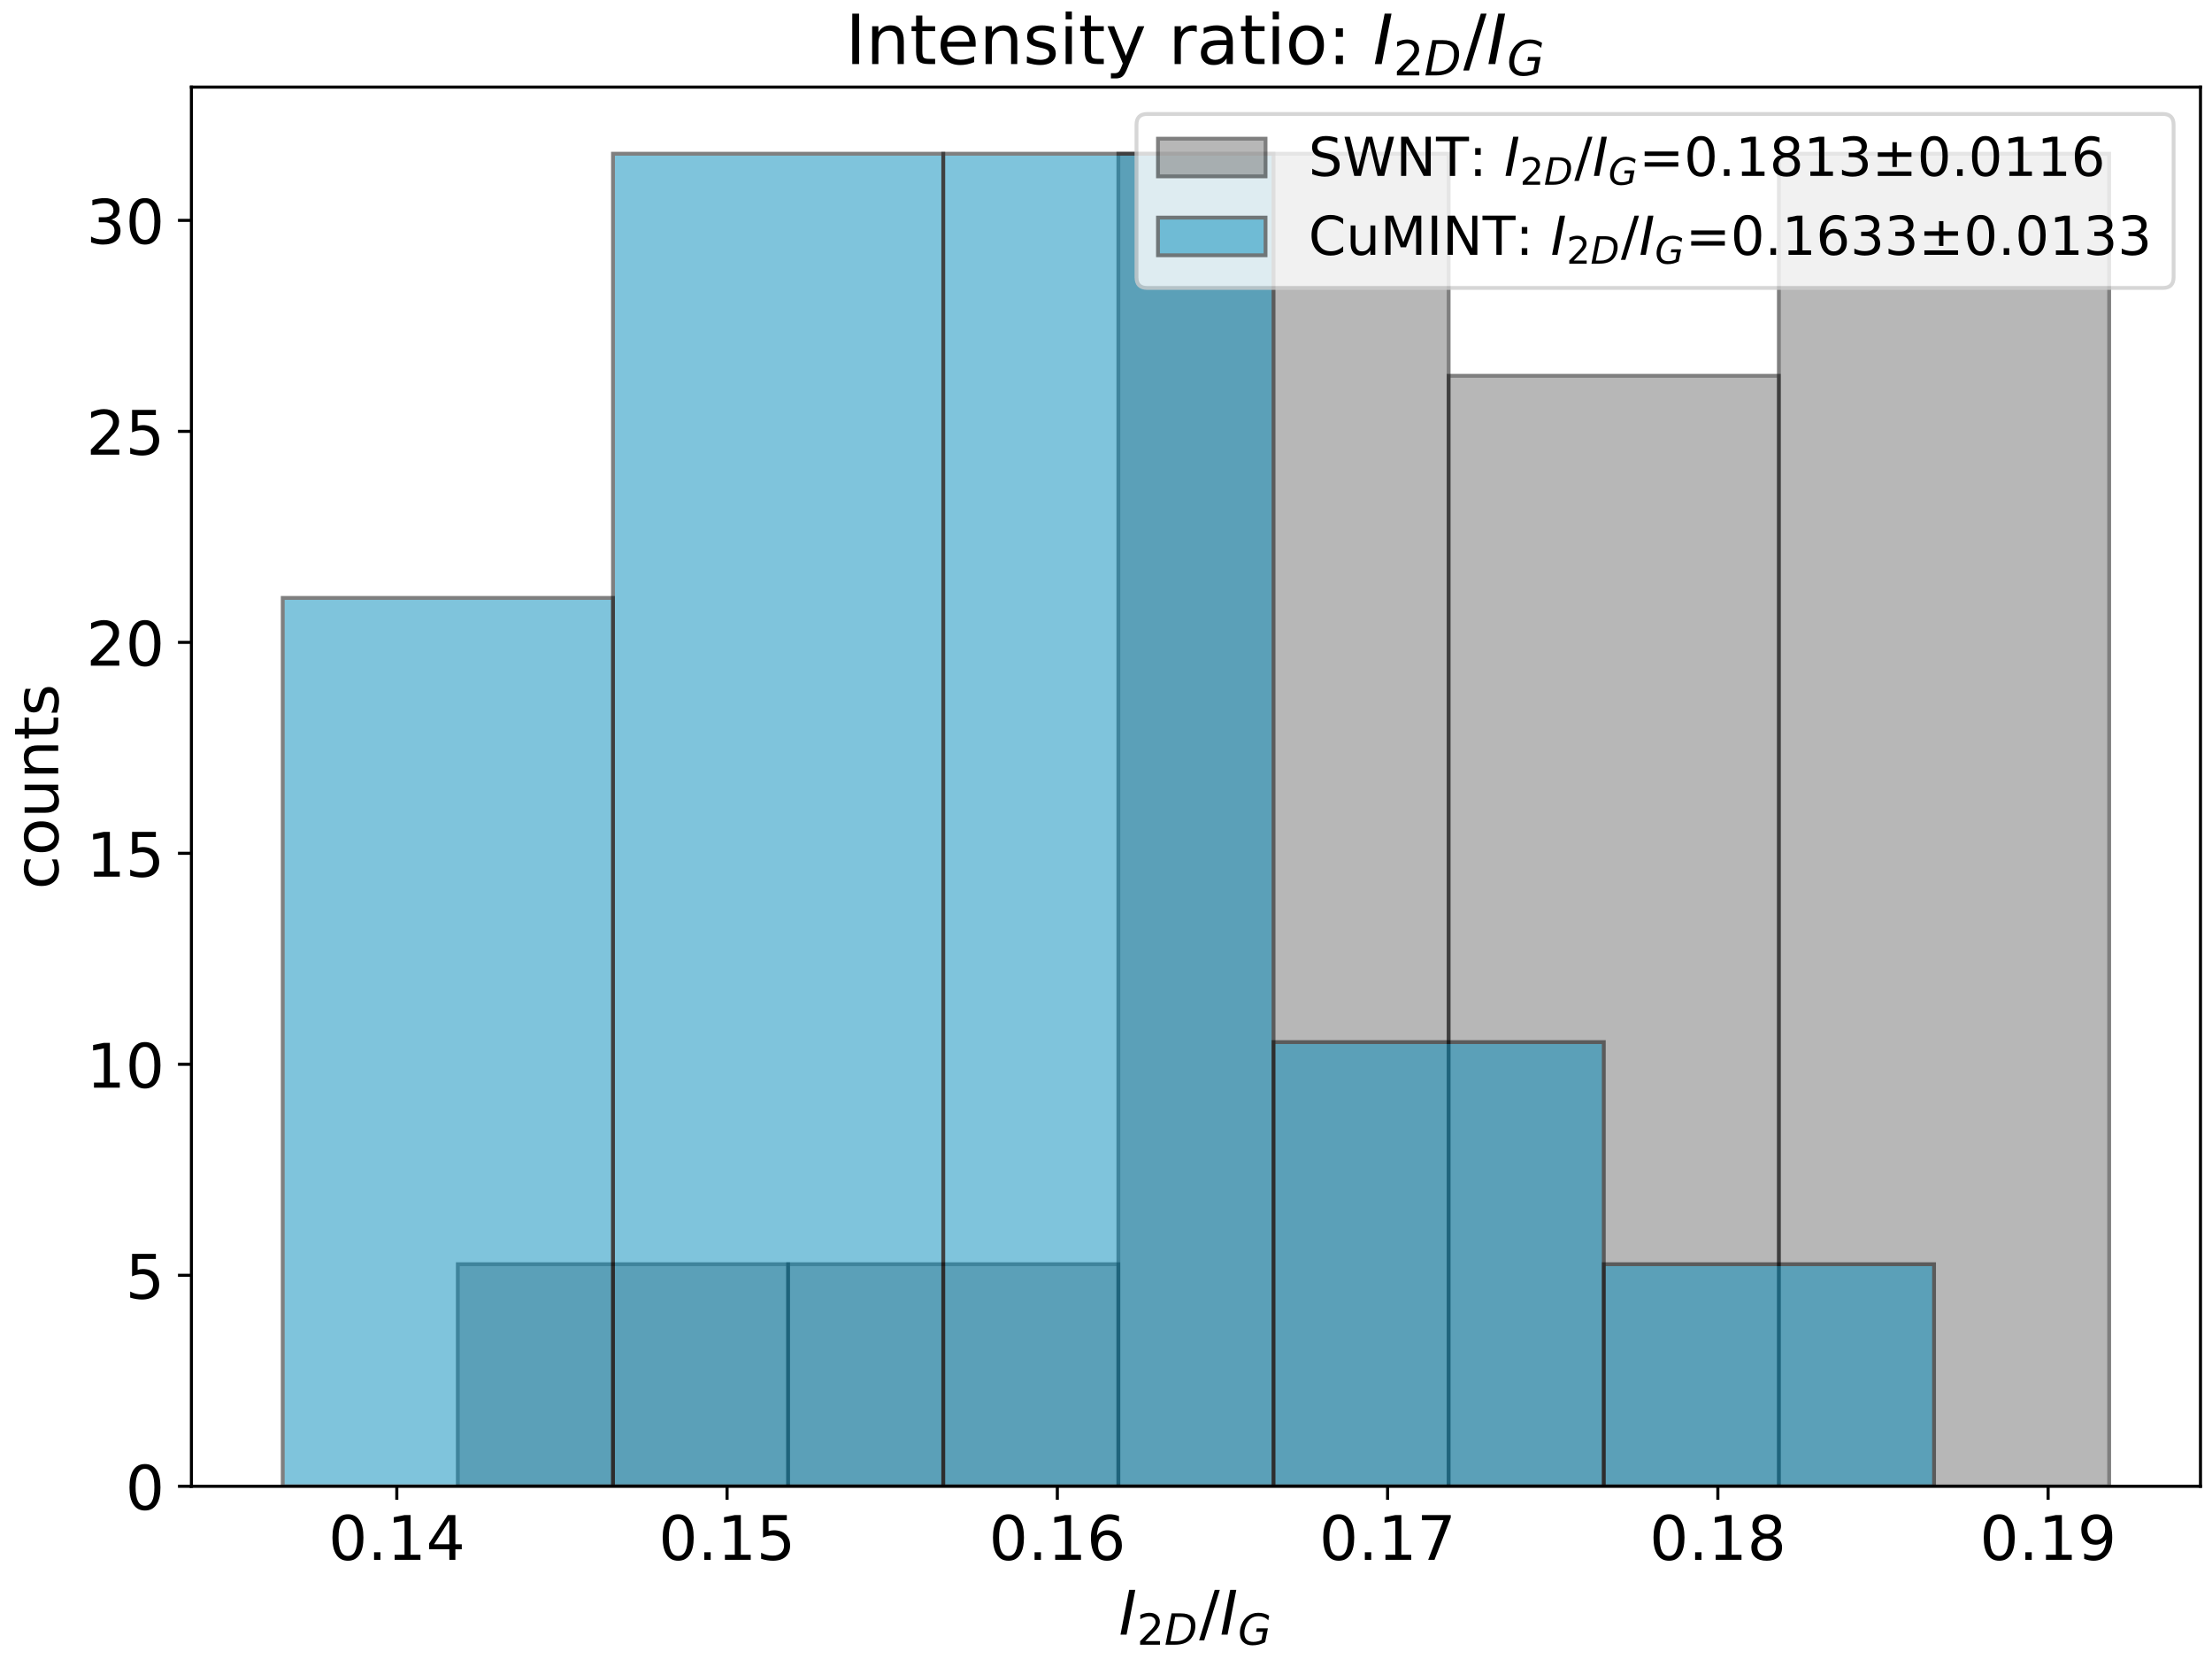
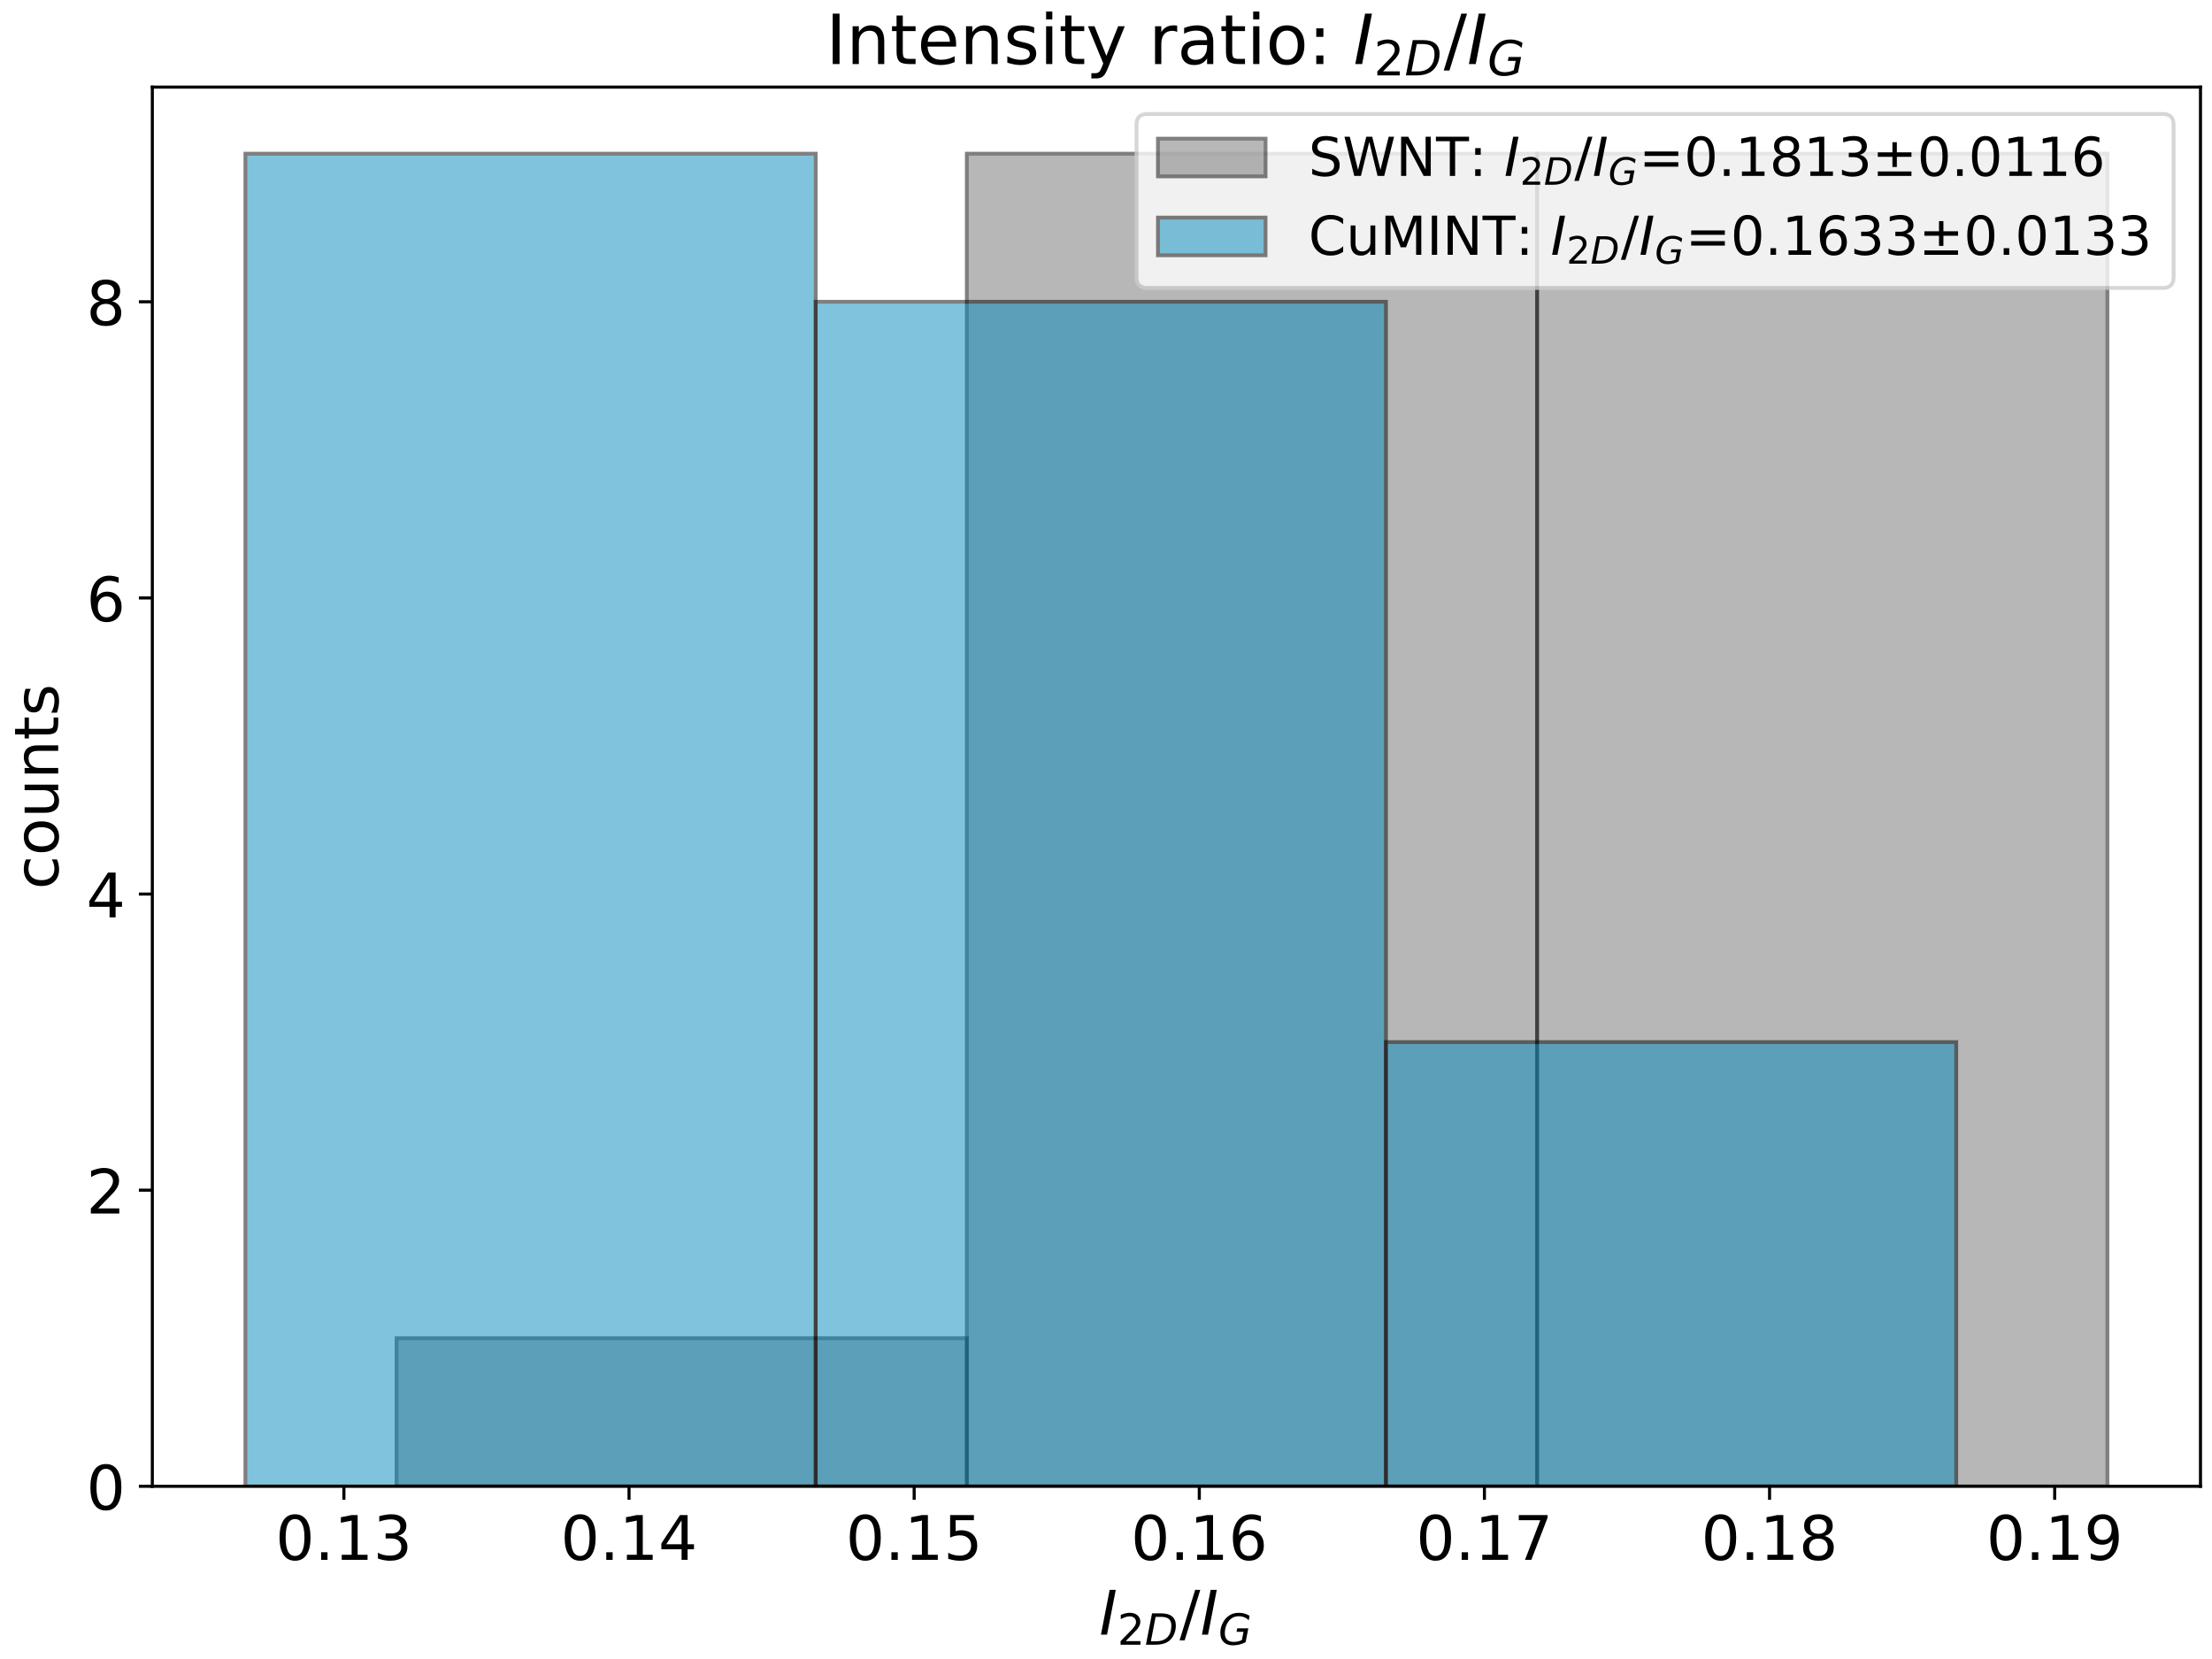
<svg xmlns="http://www.w3.org/2000/svg" xmlns:xlink="http://www.w3.org/1999/xlink" width="576pt" height="432pt" viewBox="0 0 576 432" version="1.1">
  <defs>
    <style type="text/css">*{stroke-linejoin: round; stroke-linecap: butt}</style>
  </defs>
  <g id="figure_1">
    <g id="patch_1">
      <path d="M 0 432  L 576 432  L 576 0  L 0 0  z " style="fill: #ffffff" />
    </g>
    <g id="axes_1">
      <g id="patch_2">
-         <path d="M 49.845 387.03  L 573 387.03  L 573 22.68  L 49.845 22.68  z " style="fill: #ffffff" />
+         <path d="M 39.665 387.03  L 573 387.03  L 573 22.68  L 39.665 22.68  z " style="fill: #ffffff" />
      </g>
      <g id="patch_3">
-         <path d="M 119.221 387.03  L 205.221 387.03  L 205.221 329.197  L 119.221 329.197  z " clip-path="url(#p2c32db3c22)" style="fill: #6f6f6f; opacity: 0.5; stroke: #000000; stroke-linejoin: miter" />
+         <path d="M 103.273 387.03  L 251.768 387.03  L 251.768 348.474  L 103.273 348.474  z " clip-path="url(#p69fe45928d)" style="fill: #6f6f6f; opacity: 0.5; stroke: #000000; stroke-linejoin: miter" />
      </g>
      <g id="patch_4">
-         <path d="M 205.221 387.03  L 291.221 387.03  L 291.221 329.197  L 205.221 329.197  z " clip-path="url(#p2c32db3c22)" style="fill: #6f6f6f; opacity: 0.5; stroke: #000000; stroke-linejoin: miter" />
+         <path d="M 251.768 387.03  L 400.262 387.03  L 400.262 40.03  L 251.768 40.03  z " clip-path="url(#p69fe45928d)" style="fill: #6f6f6f; opacity: 0.5; stroke: #000000; stroke-linejoin: miter" />
      </g>
      <g id="patch_5">
-         <path d="M 291.221 387.03  L 377.22 387.03  L 377.22 40.03  L 291.221 40.03  z " clip-path="url(#p2c32db3c22)" style="fill: #6f6f6f; opacity: 0.5; stroke: #000000; stroke-linejoin: miter" />
+         <path d="M 400.262 387.03  L 548.757 387.03  L 548.757 40.03  L 400.262 40.03  z " clip-path="url(#p69fe45928d)" style="fill: #6f6f6f; opacity: 0.5; stroke: #000000; stroke-linejoin: miter" />
      </g>
      <g id="patch_6">
-         <path d="M 377.22 387.03  L 463.22 387.03  L 463.22 97.863  L 377.22 97.863  z " clip-path="url(#p2c32db3c22)" style="fill: #6f6f6f; opacity: 0.5; stroke: #000000; stroke-linejoin: miter" />
+         <path d="M 63.908 387.03  L 212.403 387.03  L 212.403 40.03  L 63.908 40.03  z " clip-path="url(#p69fe45928d)" style="fill: #008aba; opacity: 0.5; stroke: #000000; stroke-linejoin: miter" />
      </g>
      <g id="patch_7">
-         <path d="M 463.22 387.03  L 549.22 387.03  L 549.22 40.03  L 463.22 40.03  z " clip-path="url(#p2c32db3c22)" style="fill: #6f6f6f; opacity: 0.5; stroke: #000000; stroke-linejoin: miter" />
+         <path d="M 212.403 387.03  L 360.897 387.03  L 360.897 78.586  L 212.403 78.586  z " clip-path="url(#p69fe45928d)" style="fill: #008aba; opacity: 0.5; stroke: #000000; stroke-linejoin: miter" />
      </g>
      <g id="patch_8">
-         <path d="M 73.625 387.03  L 159.625 387.03  L 159.625 155.697  L 73.625 155.697  z " clip-path="url(#p2c32db3c22)" style="fill: #008aba; opacity: 0.5; stroke: #000000; stroke-linejoin: miter" />
-       </g>
-       <g id="patch_9">
-         <path d="M 159.625 387.03  L 245.625 387.03  L 245.625 40.03  L 159.625 40.03  z " clip-path="url(#p2c32db3c22)" style="fill: #008aba; opacity: 0.5; stroke: #000000; stroke-linejoin: miter" />
-       </g>
-       <g id="patch_10">
-         <path d="M 245.625 387.03  L 331.624 387.03  L 331.624 40.03  L 245.625 40.03  z " clip-path="url(#p2c32db3c22)" style="fill: #008aba; opacity: 0.5; stroke: #000000; stroke-linejoin: miter" />
-       </g>
-       <g id="patch_11">
-         <path d="M 331.624 387.03  L 417.624 387.03  L 417.624 271.363  L 331.624 271.363  z " clip-path="url(#p2c32db3c22)" style="fill: #008aba; opacity: 0.5; stroke: #000000; stroke-linejoin: miter" />
-       </g>
-       <g id="patch_12">
-         <path d="M 417.624 387.03  L 503.624 387.03  L 503.624 329.197  L 417.624 329.197  z " clip-path="url(#p2c32db3c22)" style="fill: #008aba; opacity: 0.5; stroke: #000000; stroke-linejoin: miter" />
+         <path d="M 360.897 387.03  L 509.392 387.03  L 509.392 271.363  L 360.897 271.363  z " clip-path="url(#p69fe45928d)" style="fill: #008aba; opacity: 0.5; stroke: #000000; stroke-linejoin: miter" />
      </g>
      <g id="matplotlib.axis_1">
        <g id="xtick_1">
          <g id="line2d_1">
            <defs>
-               <path id="m6daaffa8fc" d="M 0 0  L 0 3.5  " style="stroke: #000000; stroke-width: 0.8" />
-             </defs>
-             <g>
-               <use xlink:href="#m6daaffa8fc" x="103.328" y="387.03" style="stroke: #000000; stroke-width: 0.8" />
+               <path id="m45e9562a48" d="M 0 0  L 0 3.5  " style="stroke: #000000; stroke-width: 0.8" />
+             </defs>
+             <g>
+               <use xlink:href="#m45e9562a48" x="89.552" y="387.03" style="stroke: #000000; stroke-width: 0.8" />
            </g>
          </g>
          <g id="text_1">
-             <g transform="translate(85.5158 406.1873)scale(0.16 -0.16)">
+             <g transform="translate(71.7394 406.1873)scale(0.16 -0.16)">
              <defs>
                <path id="DejaVuSans-30" d="M 2034 4250  Q 1547 4250 1301 3770  Q 1056 3291 1056 2328  Q 1056 1369 1301 889  Q 1547 409 2034 409  Q 2525 409 2770 889  Q 3016 1369 3016 2328  Q 3016 3291 2770 3770  Q 2525 4250 2034 4250  z M 2034 4750  Q 2819 4750 3233 4129  Q 3647 3509 3647 2328  Q 3647 1150 3233 529  Q 2819 -91 2034 -91  Q 1250 -91 836 529  Q 422 1150 422 2328  Q 422 3509 836 4129  Q 1250 4750 2034 4750  z " transform="scale(0.015625)" />
                <path id="DejaVuSans-2e" d="M 684 794  L 1344 794  L 1344 0  L 684 0  L 684 794  z " transform="scale(0.015625)" />
                <path id="DejaVuSans-31" d="M 794 531  L 1825 531  L 1825 4091  L 703 3866  L 703 4441  L 1819 4666  L 2450 4666  L 2450 531  L 3481 531  L 3481 0  L 794 0  L 794 531  z " transform="scale(0.015625)" />
-                 <path id="DejaVuSans-34" d="M 2419 4116  L 825 1625  L 2419 1625  L 2419 4116  z M 2253 4666  L 3047 4666  L 3047 1625  L 3713 1625  L 3713 1100  L 3047 1100  L 3047 0  L 2419 0  L 2419 1100  L 313 1100  L 313 1709  L 2253 4666  z " transform="scale(0.015625)" />
-               </defs>
-               <use xlink:href="#DejaVuSans-30" />
-               <use xlink:href="#DejaVuSans-2e" x="63.623" />
-               <use xlink:href="#DejaVuSans-31" x="95.41" />
-               <use xlink:href="#DejaVuSans-34" x="159.033" />
+                 <path id="DejaVuSans-33" d="M 2597 2516  Q 3050 2419 3304 2112  Q 3559 1806 3559 1356  Q 3559 666 3084 287  Q 2609 -91 1734 -91  Q 1441 -91 1130 -33  Q 819 25 488 141  L 488 750  Q 750 597 1062 519  Q 1375 441 1716 441  Q 2309 441 2620 675  Q 2931 909 2931 1356  Q 2931 1769 2642 2001  Q 2353 2234 1838 2234  L 1294 2234  L 1294 2753  L 1863 2753  Q 2328 2753 2575 2939  Q 2822 3125 2822 3475  Q 2822 3834 2567 4026  Q 2313 4219 1838 4219  Q 1578 4219 1281 4162  Q 984 4106 628 3988  L 628 4550  Q 988 4650 1302 4700  Q 1616 4750 1894 4750  Q 2613 4750 3031 4423  Q 3450 4097 3450 3541  Q 3450 3153 3228 2886  Q 3006 2619 2597 2516  z " transform="scale(0.015625)" />
+               </defs>
+               <use xlink:href="#DejaVuSans-30" />
+               <use xlink:href="#DejaVuSans-2e" x="63.623" />
+               <use xlink:href="#DejaVuSans-31" x="95.41" />
+               <use xlink:href="#DejaVuSans-33" x="159.033" />
            </g>
          </g>
        </g>
        <g id="xtick_2">
          <g id="line2d_2">
            <g>
-               <use xlink:href="#m6daaffa8fc" x="189.328" y="387.03" style="stroke: #000000; stroke-width: 0.8" />
+               <use xlink:href="#m45e9562a48" x="163.799" y="387.03" style="stroke: #000000; stroke-width: 0.8" />
            </g>
          </g>
          <g id="text_2">
-             <g transform="translate(171.5156 406.1873)scale(0.16 -0.16)">
-               <defs>
-                 <path id="DejaVuSans-35" d="M 691 4666  L 3169 4666  L 3169 4134  L 1269 4134  L 1269 2991  Q 1406 3038 1543 3061  Q 1681 3084 1819 3084  Q 2600 3084 3056 2656  Q 3513 2228 3513 1497  Q 3513 744 3044 326  Q 2575 -91 1722 -91  Q 1428 -91 1123 -41  Q 819 9 494 109  L 494 744  Q 775 591 1075 516  Q 1375 441 1709 441  Q 2250 441 2565 725  Q 2881 1009 2881 1497  Q 2881 1984 2565 2268  Q 2250 2553 1709 2553  Q 1456 2553 1204 2497  Q 953 2441 691 2322  L 691 4666  z " transform="scale(0.015625)" />
-               </defs>
-               <use xlink:href="#DejaVuSans-30" />
-               <use xlink:href="#DejaVuSans-2e" x="63.623" />
-               <use xlink:href="#DejaVuSans-31" x="95.41" />
-               <use xlink:href="#DejaVuSans-35" x="159.033" />
+             <g transform="translate(145.9868 406.1873)scale(0.16 -0.16)">
+               <defs>
+                 <path id="DejaVuSans-34" d="M 2419 4116  L 825 1625  L 2419 1625  L 2419 4116  z M 2253 4666  L 3047 4666  L 3047 1625  L 3713 1625  L 3713 1100  L 3047 1100  L 3047 0  L 2419 0  L 2419 1100  L 313 1100  L 313 1709  L 2253 4666  z " transform="scale(0.015625)" />
+               </defs>
+               <use xlink:href="#DejaVuSans-30" />
+               <use xlink:href="#DejaVuSans-2e" x="63.623" />
+               <use xlink:href="#DejaVuSans-31" x="95.41" />
+               <use xlink:href="#DejaVuSans-34" x="159.033" />
            </g>
          </g>
        </g>
        <g id="xtick_3">
          <g id="line2d_3">
            <g>
-               <use xlink:href="#m6daaffa8fc" x="275.328" y="387.03" style="stroke: #000000; stroke-width: 0.8" />
+               <use xlink:href="#m45e9562a48" x="238.047" y="387.03" style="stroke: #000000; stroke-width: 0.8" />
            </g>
          </g>
          <g id="text_3">
-             <g transform="translate(257.5154 406.1873)scale(0.16 -0.16)">
-               <defs>
-                 <path id="DejaVuSans-36" d="M 2113 2584  Q 1688 2584 1439 2293  Q 1191 2003 1191 1497  Q 1191 994 1439 701  Q 1688 409 2113 409  Q 2538 409 2786 701  Q 3034 994 3034 1497  Q 3034 2003 2786 2293  Q 2538 2584 2113 2584  z M 3366 4563  L 3366 3988  Q 3128 4100 2886 4159  Q 2644 4219 2406 4219  Q 1781 4219 1451 3797  Q 1122 3375 1075 2522  Q 1259 2794 1537 2939  Q 1816 3084 2150 3084  Q 2853 3084 3261 2657  Q 3669 2231 3669 1497  Q 3669 778 3244 343  Q 2819 -91 2113 -91  Q 1303 -91 875 529  Q 447 1150 447 2328  Q 447 3434 972 4092  Q 1497 4750 2381 4750  Q 2619 4750 2861 4703  Q 3103 4656 3366 4563  z " transform="scale(0.015625)" />
-               </defs>
-               <use xlink:href="#DejaVuSans-30" />
-               <use xlink:href="#DejaVuSans-2e" x="63.623" />
-               <use xlink:href="#DejaVuSans-31" x="95.41" />
-               <use xlink:href="#DejaVuSans-36" x="159.033" />
+             <g transform="translate(220.2342 406.1873)scale(0.16 -0.16)">
+               <defs>
+                 <path id="DejaVuSans-35" d="M 691 4666  L 3169 4666  L 3169 4134  L 1269 4134  L 1269 2991  Q 1406 3038 1543 3061  Q 1681 3084 1819 3084  Q 2600 3084 3056 2656  Q 3513 2228 3513 1497  Q 3513 744 3044 326  Q 2575 -91 1722 -91  Q 1428 -91 1123 -41  Q 819 9 494 109  L 494 744  Q 775 591 1075 516  Q 1375 441 1709 441  Q 2250 441 2565 725  Q 2881 1009 2881 1497  Q 2881 1984 2565 2268  Q 2250 2553 1709 2553  Q 1456 2553 1204 2497  Q 953 2441 691 2322  L 691 4666  z " transform="scale(0.015625)" />
+               </defs>
+               <use xlink:href="#DejaVuSans-30" />
+               <use xlink:href="#DejaVuSans-2e" x="63.623" />
+               <use xlink:href="#DejaVuSans-31" x="95.41" />
+               <use xlink:href="#DejaVuSans-35" x="159.033" />
            </g>
          </g>
        </g>
        <g id="xtick_4">
          <g id="line2d_4">
            <g>
-               <use xlink:href="#m6daaffa8fc" x="361.328" y="387.03" style="stroke: #000000; stroke-width: 0.8" />
+               <use xlink:href="#m45e9562a48" x="312.294" y="387.03" style="stroke: #000000; stroke-width: 0.8" />
            </g>
          </g>
          <g id="text_4">
-             <g transform="translate(343.5152 406.1873)scale(0.16 -0.16)">
-               <defs>
-                 <path id="DejaVuSans-37" d="M 525 4666  L 3525 4666  L 3525 4397  L 1831 0  L 1172 0  L 2766 4134  L 525 4134  L 525 4666  z " transform="scale(0.015625)" />
-               </defs>
-               <use xlink:href="#DejaVuSans-30" />
-               <use xlink:href="#DejaVuSans-2e" x="63.623" />
-               <use xlink:href="#DejaVuSans-31" x="95.41" />
-               <use xlink:href="#DejaVuSans-37" x="159.033" />
+             <g transform="translate(294.4817 406.1873)scale(0.16 -0.16)">
+               <defs>
+                 <path id="DejaVuSans-36" d="M 2113 2584  Q 1688 2584 1439 2293  Q 1191 2003 1191 1497  Q 1191 994 1439 701  Q 1688 409 2113 409  Q 2538 409 2786 701  Q 3034 994 3034 1497  Q 3034 2003 2786 2293  Q 2538 2584 2113 2584  z M 3366 4563  L 3366 3988  Q 3128 4100 2886 4159  Q 2644 4219 2406 4219  Q 1781 4219 1451 3797  Q 1122 3375 1075 2522  Q 1259 2794 1537 2939  Q 1816 3084 2150 3084  Q 2853 3084 3261 2657  Q 3669 2231 3669 1497  Q 3669 778 3244 343  Q 2819 -91 2113 -91  Q 1303 -91 875 529  Q 447 1150 447 2328  Q 447 3434 972 4092  Q 1497 4750 2381 4750  Q 2619 4750 2861 4703  Q 3103 4656 3366 4563  z " transform="scale(0.015625)" />
+               </defs>
+               <use xlink:href="#DejaVuSans-30" />
+               <use xlink:href="#DejaVuSans-2e" x="63.623" />
+               <use xlink:href="#DejaVuSans-31" x="95.41" />
+               <use xlink:href="#DejaVuSans-36" x="159.033" />
            </g>
          </g>
        </g>
        <g id="xtick_5">
          <g id="line2d_5">
            <g>
-               <use xlink:href="#m6daaffa8fc" x="447.328" y="387.03" style="stroke: #000000; stroke-width: 0.8" />
+               <use xlink:href="#m45e9562a48" x="386.542" y="387.03" style="stroke: #000000; stroke-width: 0.8" />
            </g>
          </g>
          <g id="text_5">
-             <g transform="translate(429.515 406.1873)scale(0.16 -0.16)">
-               <defs>
-                 <path id="DejaVuSans-38" d="M 2034 2216  Q 1584 2216 1326 1975  Q 1069 1734 1069 1313  Q 1069 891 1326 650  Q 1584 409 2034 409  Q 2484 409 2743 651  Q 3003 894 3003 1313  Q 3003 1734 2745 1975  Q 2488 2216 2034 2216  z M 1403 2484  Q 997 2584 770 2862  Q 544 3141 544 3541  Q 544 4100 942 4425  Q 1341 4750 2034 4750  Q 2731 4750 3128 4425  Q 3525 4100 3525 3541  Q 3525 3141 3298 2862  Q 3072 2584 2669 2484  Q 3125 2378 3379 2068  Q 3634 1759 3634 1313  Q 3634 634 3220 271  Q 2806 -91 2034 -91  Q 1263 -91 848 271  Q 434 634 434 1313  Q 434 1759 690 2068  Q 947 2378 1403 2484  z M 1172 3481  Q 1172 3119 1398 2916  Q 1625 2713 2034 2713  Q 2441 2713 2670 2916  Q 2900 3119 2900 3481  Q 2900 3844 2670 4047  Q 2441 4250 2034 4250  Q 1625 4250 1398 4047  Q 1172 3844 1172 3481  z " transform="scale(0.015625)" />
-               </defs>
-               <use xlink:href="#DejaVuSans-30" />
-               <use xlink:href="#DejaVuSans-2e" x="63.623" />
-               <use xlink:href="#DejaVuSans-31" x="95.41" />
-               <use xlink:href="#DejaVuSans-38" x="159.033" />
+             <g transform="translate(368.7291 406.1873)scale(0.16 -0.16)">
+               <defs>
+                 <path id="DejaVuSans-37" d="M 525 4666  L 3525 4666  L 3525 4397  L 1831 0  L 1172 0  L 2766 4134  L 525 4134  L 525 4666  z " transform="scale(0.015625)" />
+               </defs>
+               <use xlink:href="#DejaVuSans-30" />
+               <use xlink:href="#DejaVuSans-2e" x="63.623" />
+               <use xlink:href="#DejaVuSans-31" x="95.41" />
+               <use xlink:href="#DejaVuSans-37" x="159.033" />
            </g>
          </g>
        </g>
        <g id="xtick_6">
          <g id="line2d_6">
            <g>
-               <use xlink:href="#m6daaffa8fc" x="533.327" y="387.03" style="stroke: #000000; stroke-width: 0.8" />
+               <use xlink:href="#m45e9562a48" x="460.789" y="387.03" style="stroke: #000000; stroke-width: 0.8" />
            </g>
          </g>
          <g id="text_6">
-             <g transform="translate(515.5148 406.1873)scale(0.16 -0.16)">
+             <g transform="translate(442.9765 406.1873)scale(0.16 -0.16)">
+               <defs>
+                 <path id="DejaVuSans-38" d="M 2034 2216  Q 1584 2216 1326 1975  Q 1069 1734 1069 1313  Q 1069 891 1326 650  Q 1584 409 2034 409  Q 2484 409 2743 651  Q 3003 894 3003 1313  Q 3003 1734 2745 1975  Q 2488 2216 2034 2216  z M 1403 2484  Q 997 2584 770 2862  Q 544 3141 544 3541  Q 544 4100 942 4425  Q 1341 4750 2034 4750  Q 2731 4750 3128 4425  Q 3525 4100 3525 3541  Q 3525 3141 3298 2862  Q 3072 2584 2669 2484  Q 3125 2378 3379 2068  Q 3634 1759 3634 1313  Q 3634 634 3220 271  Q 2806 -91 2034 -91  Q 1263 -91 848 271  Q 434 634 434 1313  Q 434 1759 690 2068  Q 947 2378 1403 2484  z M 1172 3481  Q 1172 3119 1398 2916  Q 1625 2713 2034 2713  Q 2441 2713 2670 2916  Q 2900 3119 2900 3481  Q 2900 3844 2670 4047  Q 2441 4250 2034 4250  Q 1625 4250 1398 4047  Q 1172 3844 1172 3481  z " transform="scale(0.015625)" />
+               </defs>
+               <use xlink:href="#DejaVuSans-30" />
+               <use xlink:href="#DejaVuSans-2e" x="63.623" />
+               <use xlink:href="#DejaVuSans-31" x="95.41" />
+               <use xlink:href="#DejaVuSans-38" x="159.033" />
+             </g>
+           </g>
+         </g>
+         <g id="xtick_7">
+           <g id="line2d_7">
+             <g>
+               <use xlink:href="#m45e9562a48" x="535.036" y="387.03" style="stroke: #000000; stroke-width: 0.8" />
+             </g>
+           </g>
+           <g id="text_7">
+             <g transform="translate(517.2239 406.1873)scale(0.16 -0.16)">
              <defs>
                <path id="DejaVuSans-39" d="M 703 97  L 703 672  Q 941 559 1184 500  Q 1428 441 1663 441  Q 2288 441 2617 861  Q 2947 1281 2994 2138  Q 2813 1869 2534 1725  Q 2256 1581 1919 1581  Q 1219 1581 811 2004  Q 403 2428 403 3163  Q 403 3881 828 4315  Q 1253 4750 1959 4750  Q 2769 4750 3195 4129  Q 3622 3509 3622 2328  Q 3622 1225 3098 567  Q 2575 -91 1691 -91  Q 1453 -91 1209 -44  Q 966 3 703 97  z M 1959 2075  Q 2384 2075 2632 2365  Q 2881 2656 2881 3163  Q 2881 3666 2632 3958  Q 2384 4250 1959 4250  Q 1534 4250 1286 3958  Q 1038 3666 1038 3163  Q 1038 2656 1286 2365  Q 1534 2075 1959 2075  z " transform="scale(0.015625)" />
              </defs>
              <use xlink:href="#DejaVuSans-30" />
              <use xlink:href="#DejaVuSans-2e" x="63.623" />
              <use xlink:href="#DejaVuSans-31" x="95.41" />
              <use xlink:href="#DejaVuSans-39" x="159.033" />
            </g>
          </g>
        </g>
-         <g id="text_7">
-           <g transform="translate(291.3425 425.6723)scale(0.16 -0.16)">
+         <g id="text_8">
+           <g transform="translate(286.2525 425.6723)scale(0.16 -0.16)">
            <defs>
              <path id="DejaVuSans-Oblique-49" d="M 1081 4666  L 1716 4666  L 806 0  L 172 0  L 1081 4666  z " transform="scale(0.015625)" />
              <path id="DejaVuSans-32" d="M 1228 531  L 3431 531  L 3431 0  L 469 0  L 469 531  Q 828 903 1448 1529  Q 2069 2156 2228 2338  Q 2531 2678 2651 2914  Q 2772 3150 2772 3378  Q 2772 3750 2511 3984  Q 2250 4219 1831 4219  Q 1534 4219 1204 4116  Q 875 4013 500 3803  L 500 4441  Q 881 4594 1212 4672  Q 1544 4750 1819 4750  Q 2544 4750 2975 4387  Q 3406 4025 3406 3419  Q 3406 3131 3298 2873  Q 3191 2616 2906 2266  Q 2828 2175 2409 1742  Q 1991 1309 1228 531  z " transform="scale(0.015625)" />
              <path id="DejaVuSans-Oblique-44" d="M 1081 4666  L 2438 4666  Q 3519 4666 4070 4208  Q 4622 3750 4622 2847  Q 4622 2250 4412 1698  Q 4203 1147 3834 769  Q 3463 381 2891 190  Q 2319 0 1538 0  L 172 0  L 1081 4666  z M 1613 4147  L 909 519  L 1734 519  Q 2794 519 3375 1128  Q 3956 1738 3956 2847  Q 3956 3519 3581 3833  Q 3206 4147 2406 4147  L 1613 4147  z " transform="scale(0.015625)" />
              <path id="DejaVuSans-2f" d="M 1625 4666  L 2156 4666  L 531 -594  L 0 -594  L 1625 4666  z " transform="scale(0.015625)" />
              <path id="DejaVuSans-Oblique-47" d="M 3494 697  L 3738 1919  L 2700 1919  L 2797 2438  L 4453 2438  L 4050 384  Q 3634 156 3143 32  Q 2653 -91 2156 -91  Q 1278 -91 783 396  Q 288 884 288 1753  Q 288 2475 589 3126  Q 891 3778 1422 4213  Q 1756 4484 2153 4617  Q 2550 4750 3034 4750  Q 3472 4750 3873 4639  Q 4275 4528 4641 4306  L 4513 3634  Q 4231 3928 3853 4083  Q 3475 4238 3047 4238  Q 2550 4238 2172 4048  Q 1794 3859 1497 3463  Q 1244 3125 1098 2667  Q 953 2209 953 1734  Q 953 1081 1287 751  Q 1622 422 2284 422  Q 2616 422 2925 492  Q 3234 563 3494 697  z " transform="scale(0.015625)" />
            </defs>
            <use xlink:href="#DejaVuSans-Oblique-49" transform="translate(0 0.09375)" />
            <use xlink:href="#DejaVuSans-32" transform="translate(29.49219 -16.3125)scale(0.7)" />
            <use xlink:href="#DejaVuSans-Oblique-44" transform="translate(74.02832 -16.3125)scale(0.7)" />
            <use xlink:href="#DejaVuSans-2f" transform="translate(130.6641 0.09375)" />
            <use xlink:href="#DejaVuSans-Oblique-49" transform="translate(164.3555 0.09375)" />
            <use xlink:href="#DejaVuSans-Oblique-47" transform="translate(193.8477 -16.3125)scale(0.7)" />
          </g>
        </g>
      </g>
      <g id="matplotlib.axis_2">
        <g id="ytick_1">
-           <g id="line2d_7">
-             <defs>
-               <path id="m015464526c" d="M 0 0  L -3.5 0  " style="stroke: #000000; stroke-width: 0.8" />
-             </defs>
-             <g>
-               <use xlink:href="#m015464526c" x="49.845" y="387.03" style="stroke: #000000; stroke-width: 0.8" />
-             </g>
-           </g>
-           <g id="text_8">
-             <g transform="translate(32.66524 393.1085)scale(0.16 -0.16)">
+           <g id="line2d_8">
+             <defs>
+               <path id="m9aec535a29" d="M 0 0  L -3.5 0  " style="stroke: #000000; stroke-width: 0.8" />
+             </defs>
+             <g>
+               <use xlink:href="#m9aec535a29" x="39.665" y="387.03" style="stroke: #000000; stroke-width: 0.8" />
+             </g>
+           </g>
+           <g id="text_9">
+             <g transform="translate(22.48524 393.1085)scale(0.16 -0.16)">
              <use xlink:href="#DejaVuSans-30" />
            </g>
          </g>
        </g>
        <g id="ytick_2">
-           <g id="line2d_8">
-             <g>
-               <use xlink:href="#m015464526c" x="49.845" y="332.088" style="stroke: #000000; stroke-width: 0.8" />
-             </g>
-           </g>
-           <g id="text_9">
-             <g transform="translate(32.66524 338.1669)scale(0.16 -0.16)">
-               <use xlink:href="#DejaVuSans-35" />
+           <g id="line2d_9">
+             <g>
+               <use xlink:href="#m9aec535a29" x="39.665" y="309.919" style="stroke: #000000; stroke-width: 0.8" />
+             </g>
+           </g>
+           <g id="text_10">
+             <g transform="translate(22.48524 315.9975)scale(0.16 -0.16)">
+               <use xlink:href="#DejaVuSans-32" />
            </g>
          </g>
        </g>
        <g id="ytick_3">
-           <g id="line2d_9">
-             <g>
-               <use xlink:href="#m015464526c" x="49.845" y="277.147" style="stroke: #000000; stroke-width: 0.8" />
-             </g>
-           </g>
-           <g id="text_10">
-             <g transform="translate(22.48524 283.2253)scale(0.16 -0.16)">
-               <use xlink:href="#DejaVuSans-31" />
-               <use xlink:href="#DejaVuSans-30" x="63.623" />
+           <g id="line2d_10">
+             <g>
+               <use xlink:href="#m9aec535a29" x="39.665" y="232.808" style="stroke: #000000; stroke-width: 0.8" />
+             </g>
+           </g>
+           <g id="text_11">
+             <g transform="translate(22.48524 238.8865)scale(0.16 -0.16)">
+               <use xlink:href="#DejaVuSans-34" />
            </g>
          </g>
        </g>
        <g id="ytick_4">
-           <g id="line2d_10">
-             <g>
-               <use xlink:href="#m015464526c" x="49.845" y="222.205" style="stroke: #000000; stroke-width: 0.8" />
-             </g>
-           </g>
-           <g id="text_11">
-             <g transform="translate(22.48524 228.2837)scale(0.16 -0.16)">
-               <use xlink:href="#DejaVuSans-31" />
-               <use xlink:href="#DejaVuSans-35" x="63.623" />
+           <g id="line2d_11">
+             <g>
+               <use xlink:href="#m9aec535a29" x="39.665" y="155.697" style="stroke: #000000; stroke-width: 0.8" />
+             </g>
+           </g>
+           <g id="text_12">
+             <g transform="translate(22.48524 161.7755)scale(0.16 -0.16)">
+               <use xlink:href="#DejaVuSans-36" />
            </g>
          </g>
        </g>
        <g id="ytick_5">
-           <g id="line2d_11">
-             <g>
-               <use xlink:href="#m015464526c" x="49.845" y="167.263" style="stroke: #000000; stroke-width: 0.8" />
-             </g>
-           </g>
-           <g id="text_12">
-             <g transform="translate(22.48524 173.3421)scale(0.16 -0.16)">
-               <use xlink:href="#DejaVuSans-32" />
-               <use xlink:href="#DejaVuSans-30" x="63.623" />
-             </g>
-           </g>
-         </g>
-         <g id="ytick_6">
          <g id="line2d_12">
            <g>
-               <use xlink:href="#m015464526c" x="49.845" y="112.322" style="stroke: #000000; stroke-width: 0.8" />
+               <use xlink:href="#m9aec535a29" x="39.665" y="78.586" style="stroke: #000000; stroke-width: 0.8" />
            </g>
          </g>
          <g id="text_13">
-             <g transform="translate(22.48524 118.4005)scale(0.16 -0.16)">
-               <use xlink:href="#DejaVuSans-32" />
-               <use xlink:href="#DejaVuSans-35" x="63.623" />
-             </g>
-           </g>
-         </g>
-         <g id="ytick_7">
-           <g id="line2d_13">
-             <g>
-               <use xlink:href="#m015464526c" x="49.845" y="57.38" style="stroke: #000000; stroke-width: 0.8" />
-             </g>
-           </g>
-           <g id="text_14">
-             <g transform="translate(22.48524 63.45894)scale(0.16 -0.16)">
-               <defs>
-                 <path id="DejaVuSans-33" d="M 2597 2516  Q 3050 2419 3304 2112  Q 3559 1806 3559 1356  Q 3559 666 3084 287  Q 2609 -91 1734 -91  Q 1441 -91 1130 -33  Q 819 25 488 141  L 488 750  Q 750 597 1062 519  Q 1375 441 1716 441  Q 2309 441 2620 675  Q 2931 909 2931 1356  Q 2931 1769 2642 2001  Q 2353 2234 1838 2234  L 1294 2234  L 1294 2753  L 1863 2753  Q 2328 2753 2575 2939  Q 2822 3125 2822 3475  Q 2822 3834 2567 4026  Q 2313 4219 1838 4219  Q 1578 4219 1281 4162  Q 984 4106 628 3988  L 628 4550  Q 988 4650 1302 4700  Q 1616 4750 1894 4750  Q 2613 4750 3031 4423  Q 3450 4097 3450 3541  Q 3450 3153 3228 2886  Q 3006 2619 2597 2516  z " transform="scale(0.015625)" />
-               </defs>
-               <use xlink:href="#DejaVuSans-33" />
-               <use xlink:href="#DejaVuSans-30" x="63.623" />
-             </g>
-           </g>
-         </g>
-         <g id="text_15">
+             <g transform="translate(22.48524 84.66447)scale(0.16 -0.16)">
+               <use xlink:href="#DejaVuSans-38" />
+             </g>
+           </g>
+         </g>
+         <g id="text_14">
          <g transform="translate(15.15774 231.5925)rotate(-90)scale(0.16 -0.16)">
            <defs>
              <path id="DejaVuSans-63" d="M 3122 3366  L 3122 2828  Q 2878 2963 2633 3030  Q 2388 3097 2138 3097  Q 1578 3097 1268 2742  Q 959 2388 959 1747  Q 959 1106 1268 751  Q 1578 397 2138 397  Q 2388 397 2633 464  Q 2878 531 3122 666  L 3122 134  Q 2881 22 2623 -34  Q 2366 -91 2075 -91  Q 1284 -91 818 406  Q 353 903 353 1747  Q 353 2603 823 3093  Q 1294 3584 2113 3584  Q 2378 3584 2631 3529  Q 2884 3475 3122 3366  z " transform="scale(0.015625)" />
              <path id="DejaVuSans-6f" d="M 1959 3097  Q 1497 3097 1228 2736  Q 959 2375 959 1747  Q 959 1119 1226 758  Q 1494 397 1959 397  Q 2419 397 2687 759  Q 2956 1122 2956 1747  Q 2956 2369 2687 2733  Q 2419 3097 1959 3097  z M 1959 3584  Q 2709 3584 3137 3096  Q 3566 2609 3566 1747  Q 3566 888 3137 398  Q 2709 -91 1959 -91  Q 1206 -91 779 398  Q 353 888 353 1747  Q 353 2609 779 3096  Q 1206 3584 1959 3584  z " transform="scale(0.015625)" />
              <path id="DejaVuSans-75" d="M 544 1381  L 544 3500  L 1119 3500  L 1119 1403  Q 1119 906 1312 657  Q 1506 409 1894 409  Q 2359 409 2629 706  Q 2900 1003 2900 1516  L 2900 3500  L 3475 3500  L 3475 0  L 2900 0  L 2900 538  Q 2691 219 2414 64  Q 2138 -91 1772 -91  Q 1169 -91 856 284  Q 544 659 544 1381  z M 1991 3584  L 1991 3584  z " transform="scale(0.015625)" />
              <path id="DejaVuSans-6e" d="M 3513 2113  L 3513 0  L 2938 0  L 2938 2094  Q 2938 2591 2744 2837  Q 2550 3084 2163 3084  Q 1697 3084 1428 2787  Q 1159 2491 1159 1978  L 1159 0  L 581 0  L 581 3500  L 1159 3500  L 1159 2956  Q 1366 3272 1645 3428  Q 1925 3584 2291 3584  Q 2894 3584 3203 3211  Q 3513 2838 3513 2113  z " transform="scale(0.015625)" />
              <path id="DejaVuSans-74" d="M 1172 4494  L 1172 3500  L 2356 3500  L 2356 3053  L 1172 3053  L 1172 1153  Q 1172 725 1289 603  Q 1406 481 1766 481  L 2356 481  L 2356 0  L 1766 0  Q 1100 0 847 248  Q 594 497 594 1153  L 594 3053  L 172 3053  L 172 3500  L 594 3500  L 594 4494  L 1172 4494  z " transform="scale(0.015625)" />
              <path id="DejaVuSans-73" d="M 2834 3397  L 2834 2853  Q 2591 2978 2328 3040  Q 2066 3103 1784 3103  Q 1356 3103 1142 2972  Q 928 2841 928 2578  Q 928 2378 1081 2264  Q 1234 2150 1697 2047  L 1894 2003  Q 2506 1872 2764 1633  Q 3022 1394 3022 966  Q 3022 478 2636 193  Q 2250 -91 1575 -91  Q 1294 -91 989 -36  Q 684 19 347 128  L 347 722  Q 666 556 975 473  Q 1284 391 1588 391  Q 1994 391 2212 530  Q 2431 669 2431 922  Q 2431 1156 2273 1281  Q 2116 1406 1581 1522  L 1381 1569  Q 847 1681 609 1914  Q 372 2147 372 2553  Q 372 3047 722 3315  Q 1072 3584 1716 3584  Q 2034 3584 2315 3537  Q 2597 3491 2834 3397  z " transform="scale(0.015625)" />
            </defs>
            <use xlink:href="#DejaVuSans-63" />
            <use xlink:href="#DejaVuSans-6f" x="54.98" />
            <use xlink:href="#DejaVuSans-75" x="116.162" />
            <use xlink:href="#DejaVuSans-6e" x="179.541" />
            <use xlink:href="#DejaVuSans-74" x="242.92" />
            <use xlink:href="#DejaVuSans-73" x="282.129" />
          </g>
        </g>
      </g>
-       <g id="patch_13">
-         <path d="M 49.845 387.03  L 49.845 22.68  " style="fill: none; stroke: #000000; stroke-width: 0.8; stroke-linejoin: miter; stroke-linecap: square" />
-       </g>
-       <g id="patch_14">
+       <g id="patch_9">
+         <path d="M 39.665 387.03  L 39.665 22.68  " style="fill: none; stroke: #000000; stroke-width: 0.8; stroke-linejoin: miter; stroke-linecap: square" />
+       </g>
+       <g id="patch_10">
        <path d="M 573 387.03  L 573 22.68  " style="fill: none; stroke: #000000; stroke-width: 0.8; stroke-linejoin: miter; stroke-linecap: square" />
      </g>
-       <g id="patch_15">
-         <path d="M 49.845 387.03  L 573 387.03  " style="fill: none; stroke: #000000; stroke-width: 0.8; stroke-linejoin: miter; stroke-linecap: square" />
-       </g>
-       <g id="patch_16">
-         <path d="M 49.845 22.68  L 573 22.68  " style="fill: none; stroke: #000000; stroke-width: 0.8; stroke-linejoin: miter; stroke-linecap: square" />
-       </g>
-       <g id="text_16">
-         <g transform="translate(220.1625 16.68024)scale(0.18 -0.18)">
+       <g id="patch_11">
+         <path d="M 39.665 387.03  L 573 387.03  " style="fill: none; stroke: #000000; stroke-width: 0.8; stroke-linejoin: miter; stroke-linecap: square" />
+       </g>
+       <g id="patch_12">
+         <path d="M 39.665 22.68  L 573 22.68  " style="fill: none; stroke: #000000; stroke-width: 0.8; stroke-linejoin: miter; stroke-linecap: square" />
+       </g>
+       <g id="text_15">
+         <g transform="translate(215.0725 16.68024)scale(0.18 -0.18)">
          <defs>
            <path id="DejaVuSans-49" d="M 628 4666  L 1259 4666  L 1259 0  L 628 0  L 628 4666  z " transform="scale(0.015625)" />
            <path id="DejaVuSans-65" d="M 3597 1894  L 3597 1613  L 953 1613  Q 991 1019 1311 708  Q 1631 397 2203 397  Q 2534 397 2845 478  Q 3156 559 3463 722  L 3463 178  Q 3153 47 2828 -22  Q 2503 -91 2169 -91  Q 1331 -91 842 396  Q 353 884 353 1716  Q 353 2575 817 3079  Q 1281 3584 2069 3584  Q 2775 3584 3186 3129  Q 3597 2675 3597 1894  z M 3022 2063  Q 3016 2534 2758 2815  Q 2500 3097 2075 3097  Q 1594 3097 1305 2825  Q 1016 2553 972 2059  L 3022 2063  z " transform="scale(0.015625)" />
            <path id="DejaVuSans-69" d="M 603 3500  L 1178 3500  L 1178 0  L 603 0  L 603 3500  z M 603 4863  L 1178 4863  L 1178 4134  L 603 4134  L 603 4863  z " transform="scale(0.015625)" />
            <path id="DejaVuSans-79" d="M 2059 -325  Q 1816 -950 1584 -1140  Q 1353 -1331 966 -1331  L 506 -1331  L 506 -850  L 844 -850  Q 1081 -850 1212 -737  Q 1344 -625 1503 -206  L 1606 56  L 191 3500  L 800 3500  L 1894 763  L 2988 3500  L 3597 3500  L 2059 -325  z " transform="scale(0.015625)" />
            <path id="DejaVuSans-20" transform="scale(0.015625)" />
            <path id="DejaVuSans-72" d="M 2631 2963  Q 2534 3019 2420 3045  Q 2306 3072 2169 3072  Q 1681 3072 1420 2755  Q 1159 2438 1159 1844  L 1159 0  L 581 0  L 581 3500  L 1159 3500  L 1159 2956  Q 1341 3275 1631 3429  Q 1922 3584 2338 3584  Q 2397 3584 2469 3576  Q 2541 3569 2628 3553  L 2631 2963  z " transform="scale(0.015625)" />
            <path id="DejaVuSans-61" d="M 2194 1759  Q 1497 1759 1228 1600  Q 959 1441 959 1056  Q 959 750 1161 570  Q 1363 391 1709 391  Q 2188 391 2477 730  Q 2766 1069 2766 1631  L 2766 1759  L 2194 1759  z M 3341 1997  L 3341 0  L 2766 0  L 2766 531  Q 2569 213 2275 61  Q 1981 -91 1556 -91  Q 1019 -91 701 211  Q 384 513 384 1019  Q 384 1609 779 1909  Q 1175 2209 1959 2209  L 2766 2209  L 2766 2266  Q 2766 2663 2505 2880  Q 2244 3097 1772 3097  Q 1472 3097 1187 3025  Q 903 2953 641 2809  L 641 3341  Q 956 3463 1253 3523  Q 1550 3584 1831 3584  Q 2591 3584 2966 3190  Q 3341 2797 3341 1997  z " transform="scale(0.015625)" />
            <path id="DejaVuSans-3a" d="M 750 794  L 1409 794  L 1409 0  L 750 0  L 750 794  z M 750 3309  L 1409 3309  L 1409 2516  L 750 2516  L 750 3309  z " transform="scale(0.015625)" />
          </defs>
          <use xlink:href="#DejaVuSans-49" transform="translate(0 0.015625)" />
          <use xlink:href="#DejaVuSans-6e" transform="translate(29.49219 0.015625)" />
          <use xlink:href="#DejaVuSans-74" transform="translate(92.87109 0.015625)" />
          <use xlink:href="#DejaVuSans-65" transform="translate(132.0801 0.015625)" />
          <use xlink:href="#DejaVuSans-6e" transform="translate(193.6035 0.015625)" />
          <use xlink:href="#DejaVuSans-73" transform="translate(256.9824 0.015625)" />
          <use xlink:href="#DejaVuSans-69" transform="translate(309.082 0.015625)" />
          <use xlink:href="#DejaVuSans-74" transform="translate(336.8652 0.015625)" />
          <use xlink:href="#DejaVuSans-79" transform="translate(376.0742 0.015625)" />
          <use xlink:href="#DejaVuSans-20" transform="translate(435.2539 0.015625)" />
          <use xlink:href="#DejaVuSans-72" transform="translate(467.041 0.015625)" />
          <use xlink:href="#DejaVuSans-61" transform="translate(508.1543 0.015625)" />
          <use xlink:href="#DejaVuSans-74" transform="translate(569.4336 0.015625)" />
          <use xlink:href="#DejaVuSans-69" transform="translate(608.6426 0.015625)" />
          <use xlink:href="#DejaVuSans-6f" transform="translate(636.4258 0.015625)" />
          <use xlink:href="#DejaVuSans-3a" transform="translate(697.6074 0.015625)" />
          <use xlink:href="#DejaVuSans-20" transform="translate(731.2988 0.015625)" />
          <use xlink:href="#DejaVuSans-Oblique-49" transform="translate(763.0859 0.015625)" />
          <use xlink:href="#DejaVuSans-32" transform="translate(792.5781 -16.39062)scale(0.7)" />
          <use xlink:href="#DejaVuSans-Oblique-44" transform="translate(837.1143 -16.39062)scale(0.7)" />
          <use xlink:href="#DejaVuSans-2f" transform="translate(893.75 0.015625)" />
          <use xlink:href="#DejaVuSans-Oblique-49" transform="translate(927.4414 0.015625)" />
          <use xlink:href="#DejaVuSans-Oblique-47" transform="translate(956.9336 -16.39062)scale(0.7)" />
        </g>
      </g>
      <g id="legend_1">
-         <g id="patch_17">
+         <g id="patch_13">
          <path d="M 298.74 74.979  L 563.2 74.979  Q 566 74.979 566 72.179  L 566 32.48  Q 566 29.68 563.2 29.68  L 298.74 29.68  Q 295.94 29.68 295.94 32.48  L 295.94 72.179  Q 295.94 74.979 298.74 74.979  z " style="fill: #ffffff; opacity: 0.8; stroke: #cccccc; stroke-linejoin: miter" />
        </g>
-         <g id="patch_18">
+         <g id="patch_14">
          <path d="M 301.54 45.918  L 329.54 45.918  L 329.54 36.118  L 301.54 36.118  z " style="fill: #6f6f6f; opacity: 0.5; stroke: #000000; stroke-linejoin: miter" />
        </g>
-         <g id="text_17">
+         <g id="text_16">
          <g transform="translate(340.7398 45.91805)scale(0.14 -0.14)">
            <defs>
              <path id="DejaVuSans-53" d="M 3425 4513  L 3425 3897  Q 3066 4069 2747 4153  Q 2428 4238 2131 4238  Q 1616 4238 1336 4038  Q 1056 3838 1056 3469  Q 1056 3159 1242 3001  Q 1428 2844 1947 2747  L 2328 2669  Q 3034 2534 3370 2195  Q 3706 1856 3706 1288  Q 3706 609 3251 259  Q 2797 -91 1919 -91  Q 1588 -91 1214 -16  Q 841 59 441 206  L 441 856  Q 825 641 1194 531  Q 1563 422 1919 422  Q 2459 422 2753 634  Q 3047 847 3047 1241  Q 3047 1584 2836 1778  Q 2625 1972 2144 2069  L 1759 2144  Q 1053 2284 737 2584  Q 422 2884 422 3419  Q 422 4038 858 4394  Q 1294 4750 2059 4750  Q 2388 4750 2728 4690  Q 3069 4631 3425 4513  z " transform="scale(0.015625)" />
              <path id="DejaVuSans-57" d="M 213 4666  L 850 4666  L 1831 722  L 2809 4666  L 3519 4666  L 4500 722  L 5478 4666  L 6119 4666  L 4947 0  L 4153 0  L 3169 4050  L 2175 0  L 1381 0  L 213 4666  z " transform="scale(0.015625)" />
              <path id="DejaVuSans-4e" d="M 628 4666  L 1478 4666  L 3547 763  L 3547 4666  L 4159 4666  L 4159 0  L 3309 0  L 1241 3903  L 1241 0  L 628 0  L 628 4666  z " transform="scale(0.015625)" />
              <path id="DejaVuSans-54" d="M -19 4666  L 3928 4666  L 3928 4134  L 2272 4134  L 2272 0  L 1638 0  L 1638 4134  L -19 4134  L -19 4666  z " transform="scale(0.015625)" />
              <path id="DejaVuSans-3d" d="M 678 2906  L 4684 2906  L 4684 2381  L 678 2381  L 678 2906  z M 678 1631  L 4684 1631  L 4684 1100  L 678 1100  L 678 1631  z " transform="scale(0.015625)" />
              <path id="DejaVuSans-b1" d="M 2944 4013  L 2944 2803  L 4684 2803  L 4684 2272  L 2944 2272  L 2944 1063  L 2419 1063  L 2419 2272  L 678 2272  L 678 2803  L 2419 2803  L 2419 4013  L 2944 4013  z M 678 531  L 4684 531  L 4684 0  L 678 0  L 678 531  z " transform="scale(0.015625)" />
            </defs>
            <use xlink:href="#DejaVuSans-53" transform="translate(0 0.78125)" />
            <use xlink:href="#DejaVuSans-57" transform="translate(63.47656 0.78125)" />
            <use xlink:href="#DejaVuSans-4e" transform="translate(162.3535 0.78125)" />
            <use xlink:href="#DejaVuSans-54" transform="translate(237.1582 0.78125)" />
            <use xlink:href="#DejaVuSans-3a" transform="translate(298.2422 0.78125)" />
            <use xlink:href="#DejaVuSans-20" transform="translate(331.9336 0.78125)" />
            <use xlink:href="#DejaVuSans-Oblique-49" transform="translate(363.7207 0.78125)" />
            <use xlink:href="#DejaVuSans-32" transform="translate(393.2129 -15.625)scale(0.7)" />
            <use xlink:href="#DejaVuSans-Oblique-44" transform="translate(437.749 -15.625)scale(0.7)" />
            <use xlink:href="#DejaVuSans-2f" transform="translate(494.3848 0.78125)" />
            <use xlink:href="#DejaVuSans-Oblique-49" transform="translate(528.0762 0.78125)" />
            <use xlink:href="#DejaVuSans-Oblique-47" transform="translate(557.5684 -15.625)scale(0.7)" />
            <use xlink:href="#DejaVuSans-3d" transform="translate(614.5459 0.78125)" />
            <use xlink:href="#DejaVuSans-30" transform="translate(698.335 0.78125)" />
            <use xlink:href="#DejaVuSans-2e" transform="translate(761.958 0.78125)" />
            <use xlink:href="#DejaVuSans-31" transform="translate(793.7451 0.78125)" />
            <use xlink:href="#DejaVuSans-38" transform="translate(857.3682 0.78125)" />
            <use xlink:href="#DejaVuSans-31" transform="translate(920.9912 0.78125)" />
            <use xlink:href="#DejaVuSans-33" transform="translate(984.6143 0.78125)" />
            <use xlink:href="#DejaVuSans-b1" transform="translate(1048.237 0.78125)" />
            <use xlink:href="#DejaVuSans-30" transform="translate(1132.026 0.78125)" />
            <use xlink:href="#DejaVuSans-2e" transform="translate(1195.649 0.78125)" />
            <use xlink:href="#DejaVuSans-30" transform="translate(1227.437 0.78125)" />
            <use xlink:href="#DejaVuSans-31" transform="translate(1291.06 0.78125)" />
            <use xlink:href="#DejaVuSans-31" transform="translate(1354.683 0.78125)" />
            <use xlink:href="#DejaVuSans-36" transform="translate(1418.306 0.78125)" />
          </g>
        </g>
-         <g id="patch_19">
+         <g id="patch_15">
          <path d="M 301.54 66.467  L 329.54 66.467  L 329.54 56.667  L 301.54 56.667  z " style="fill: #008aba; opacity: 0.5; stroke: #000000; stroke-linejoin: miter" />
        </g>
-         <g id="text_18">
+         <g id="text_17">
          <g transform="translate(340.7398 66.46743)scale(0.14 -0.14)">
            <defs>
              <path id="DejaVuSans-43" d="M 4122 4306  L 4122 3641  Q 3803 3938 3442 4084  Q 3081 4231 2675 4231  Q 1875 4231 1450 3742  Q 1025 3253 1025 2328  Q 1025 1406 1450 917  Q 1875 428 2675 428  Q 3081 428 3442 575  Q 3803 722 4122 1019  L 4122 359  Q 3791 134 3420 21  Q 3050 -91 2638 -91  Q 1578 -91 968 557  Q 359 1206 359 2328  Q 359 3453 968 4101  Q 1578 4750 2638 4750  Q 3056 4750 3426 4639  Q 3797 4528 4122 4306  z " transform="scale(0.015625)" />
              <path id="DejaVuSans-4d" d="M 628 4666  L 1569 4666  L 2759 1491  L 3956 4666  L 4897 4666  L 4897 0  L 4281 0  L 4281 4097  L 3078 897  L 2444 897  L 1241 4097  L 1241 0  L 628 0  L 628 4666  z " transform="scale(0.015625)" />
            </defs>
            <use xlink:href="#DejaVuSans-43" transform="translate(0 0.78125)" />
            <use xlink:href="#DejaVuSans-75" transform="translate(69.82422 0.78125)" />
            <use xlink:href="#DejaVuSans-4d" transform="translate(133.2031 0.78125)" />
            <use xlink:href="#DejaVuSans-49" transform="translate(219.4824 0.78125)" />
            <use xlink:href="#DejaVuSans-4e" transform="translate(248.9746 0.78125)" />
            <use xlink:href="#DejaVuSans-54" transform="translate(323.7793 0.78125)" />
            <use xlink:href="#DejaVuSans-3a" transform="translate(384.8633 0.78125)" />
            <use xlink:href="#DejaVuSans-20" transform="translate(418.5547 0.78125)" />
            <use xlink:href="#DejaVuSans-Oblique-49" transform="translate(450.3418 0.78125)" />
            <use xlink:href="#DejaVuSans-32" transform="translate(479.834 -15.625)scale(0.7)" />
            <use xlink:href="#DejaVuSans-Oblique-44" transform="translate(524.3701 -15.625)scale(0.7)" />
            <use xlink:href="#DejaVuSans-2f" transform="translate(581.0059 0.78125)" />
            <use xlink:href="#DejaVuSans-Oblique-49" transform="translate(614.6973 0.78125)" />
            <use xlink:href="#DejaVuSans-Oblique-47" transform="translate(644.1895 -15.625)scale(0.7)" />
            <use xlink:href="#DejaVuSans-3d" transform="translate(701.167 0.78125)" />
            <use xlink:href="#DejaVuSans-30" transform="translate(784.9561 0.78125)" />
            <use xlink:href="#DejaVuSans-2e" transform="translate(848.5791 0.78125)" />
            <use xlink:href="#DejaVuSans-31" transform="translate(880.3662 0.78125)" />
            <use xlink:href="#DejaVuSans-36" transform="translate(943.9893 0.78125)" />
            <use xlink:href="#DejaVuSans-33" transform="translate(1007.612 0.78125)" />
            <use xlink:href="#DejaVuSans-33" transform="translate(1071.235 0.78125)" />
            <use xlink:href="#DejaVuSans-b1" transform="translate(1134.858 0.78125)" />
            <use xlink:href="#DejaVuSans-30" transform="translate(1218.647 0.78125)" />
            <use xlink:href="#DejaVuSans-2e" transform="translate(1282.271 0.78125)" />
            <use xlink:href="#DejaVuSans-30" transform="translate(1314.058 0.78125)" />
            <use xlink:href="#DejaVuSans-31" transform="translate(1377.681 0.78125)" />
            <use xlink:href="#DejaVuSans-33" transform="translate(1441.304 0.78125)" />
            <use xlink:href="#DejaVuSans-33" transform="translate(1504.927 0.78125)" />
          </g>
        </g>
      </g>
    </g>
  </g>
  <defs>
-     <clipPath id="p2c32db3c22">
-       <rect x="49.845" y="22.68" width="523.155" height="364.35" />
+     <clipPath id="p69fe45928d">
+       <rect x="39.665" y="22.68" width="533.335" height="364.35" />
    </clipPath>
  </defs>
</svg>
